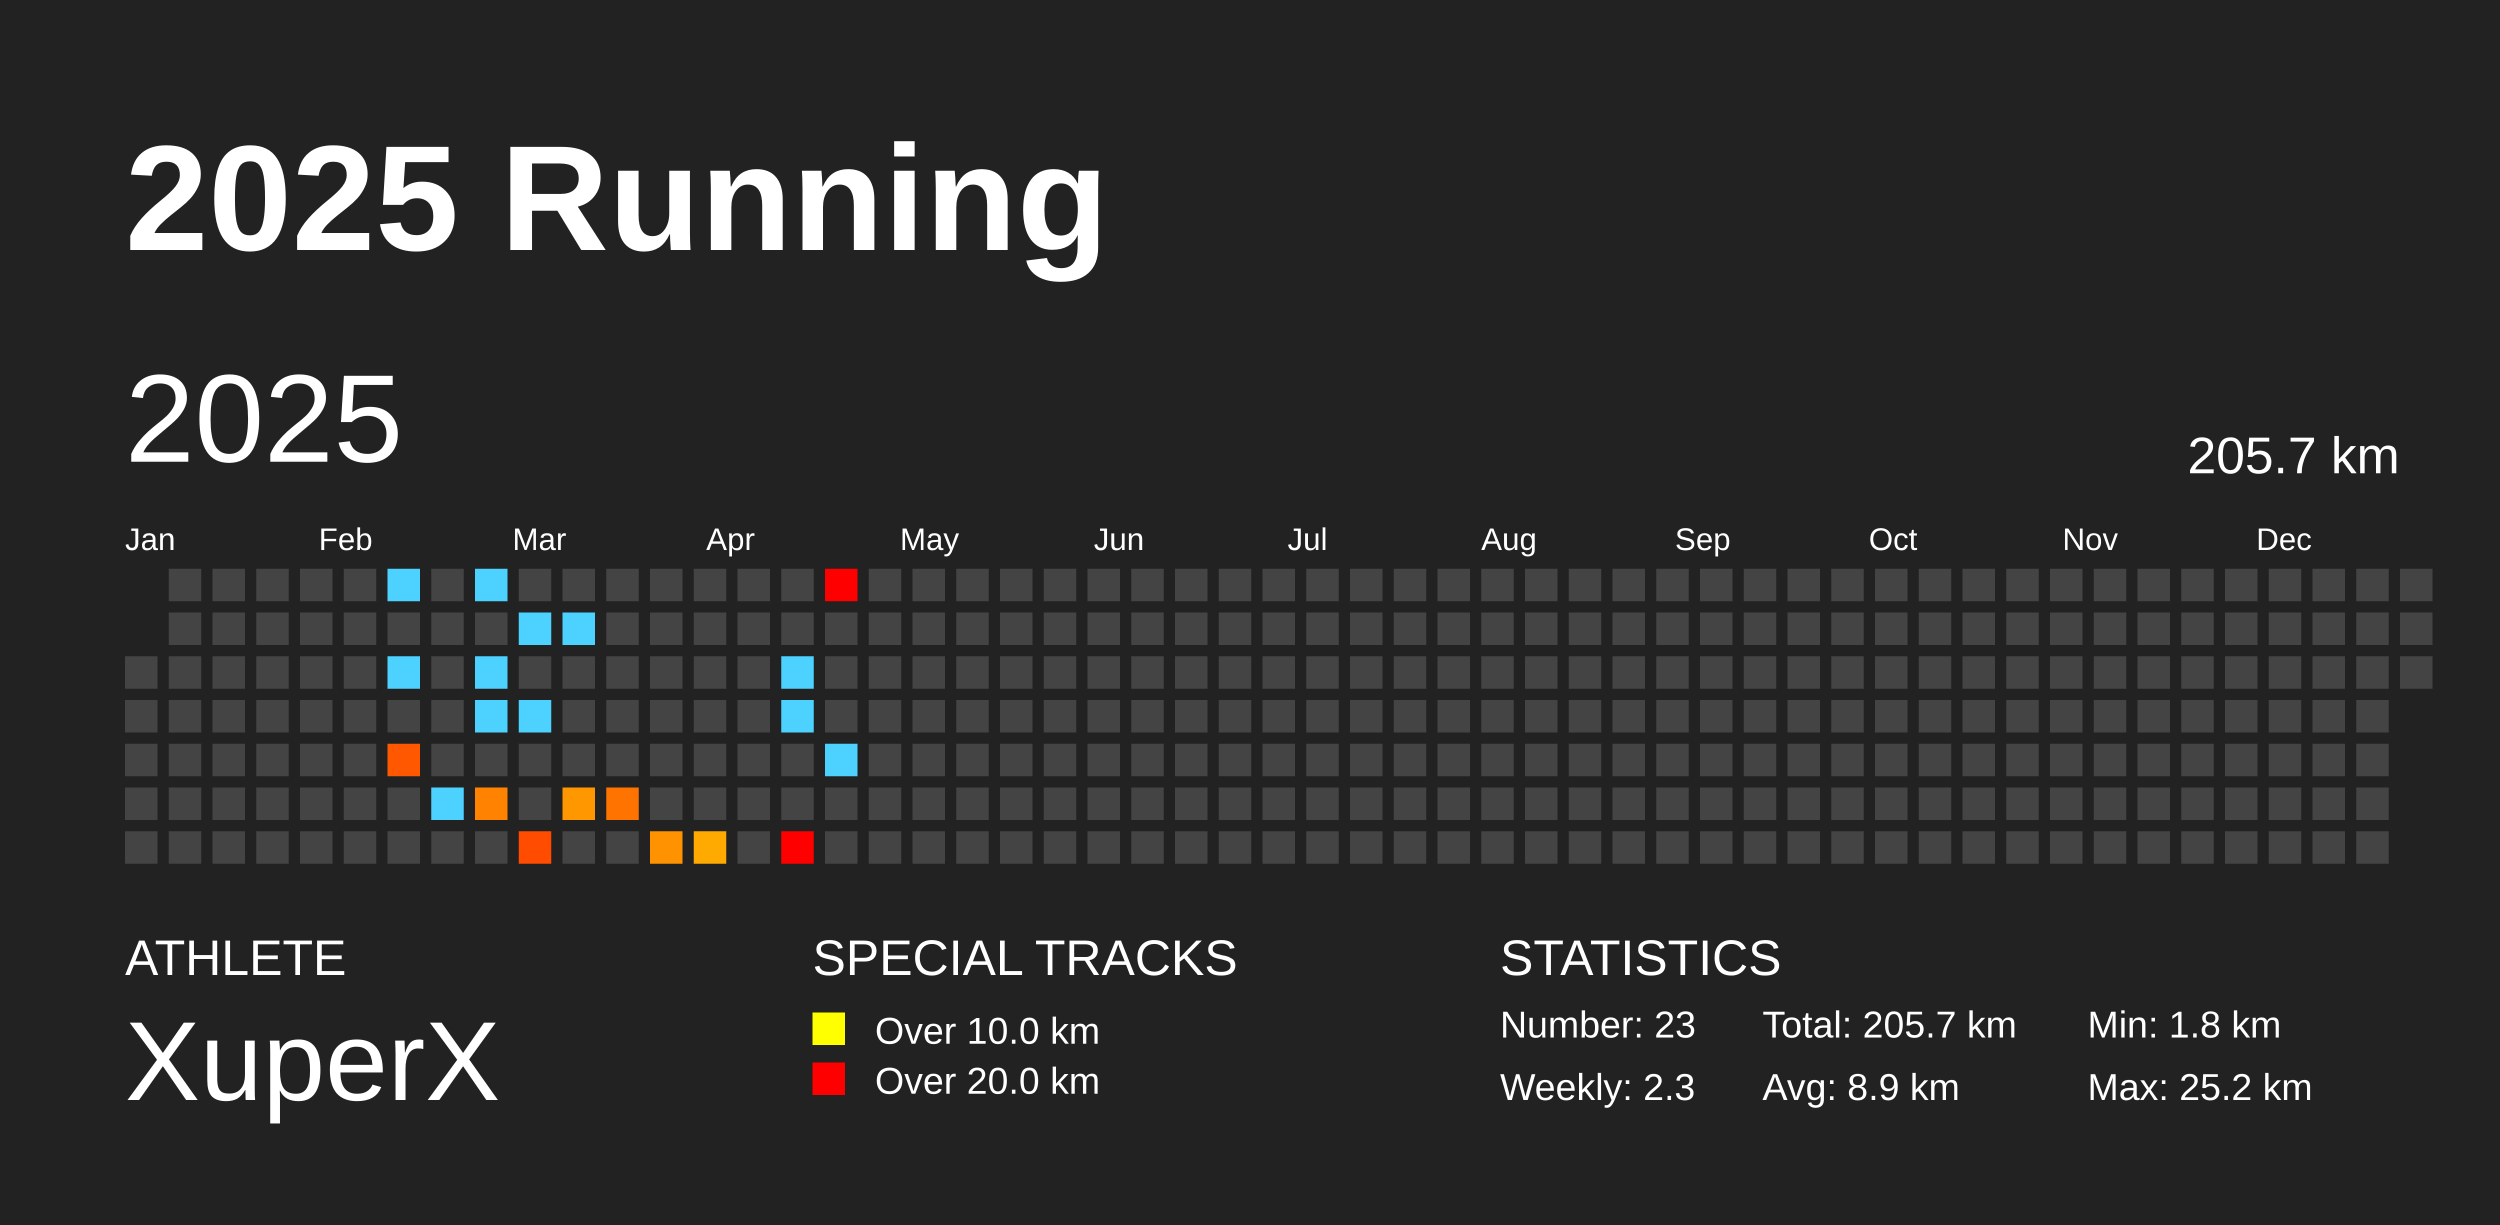
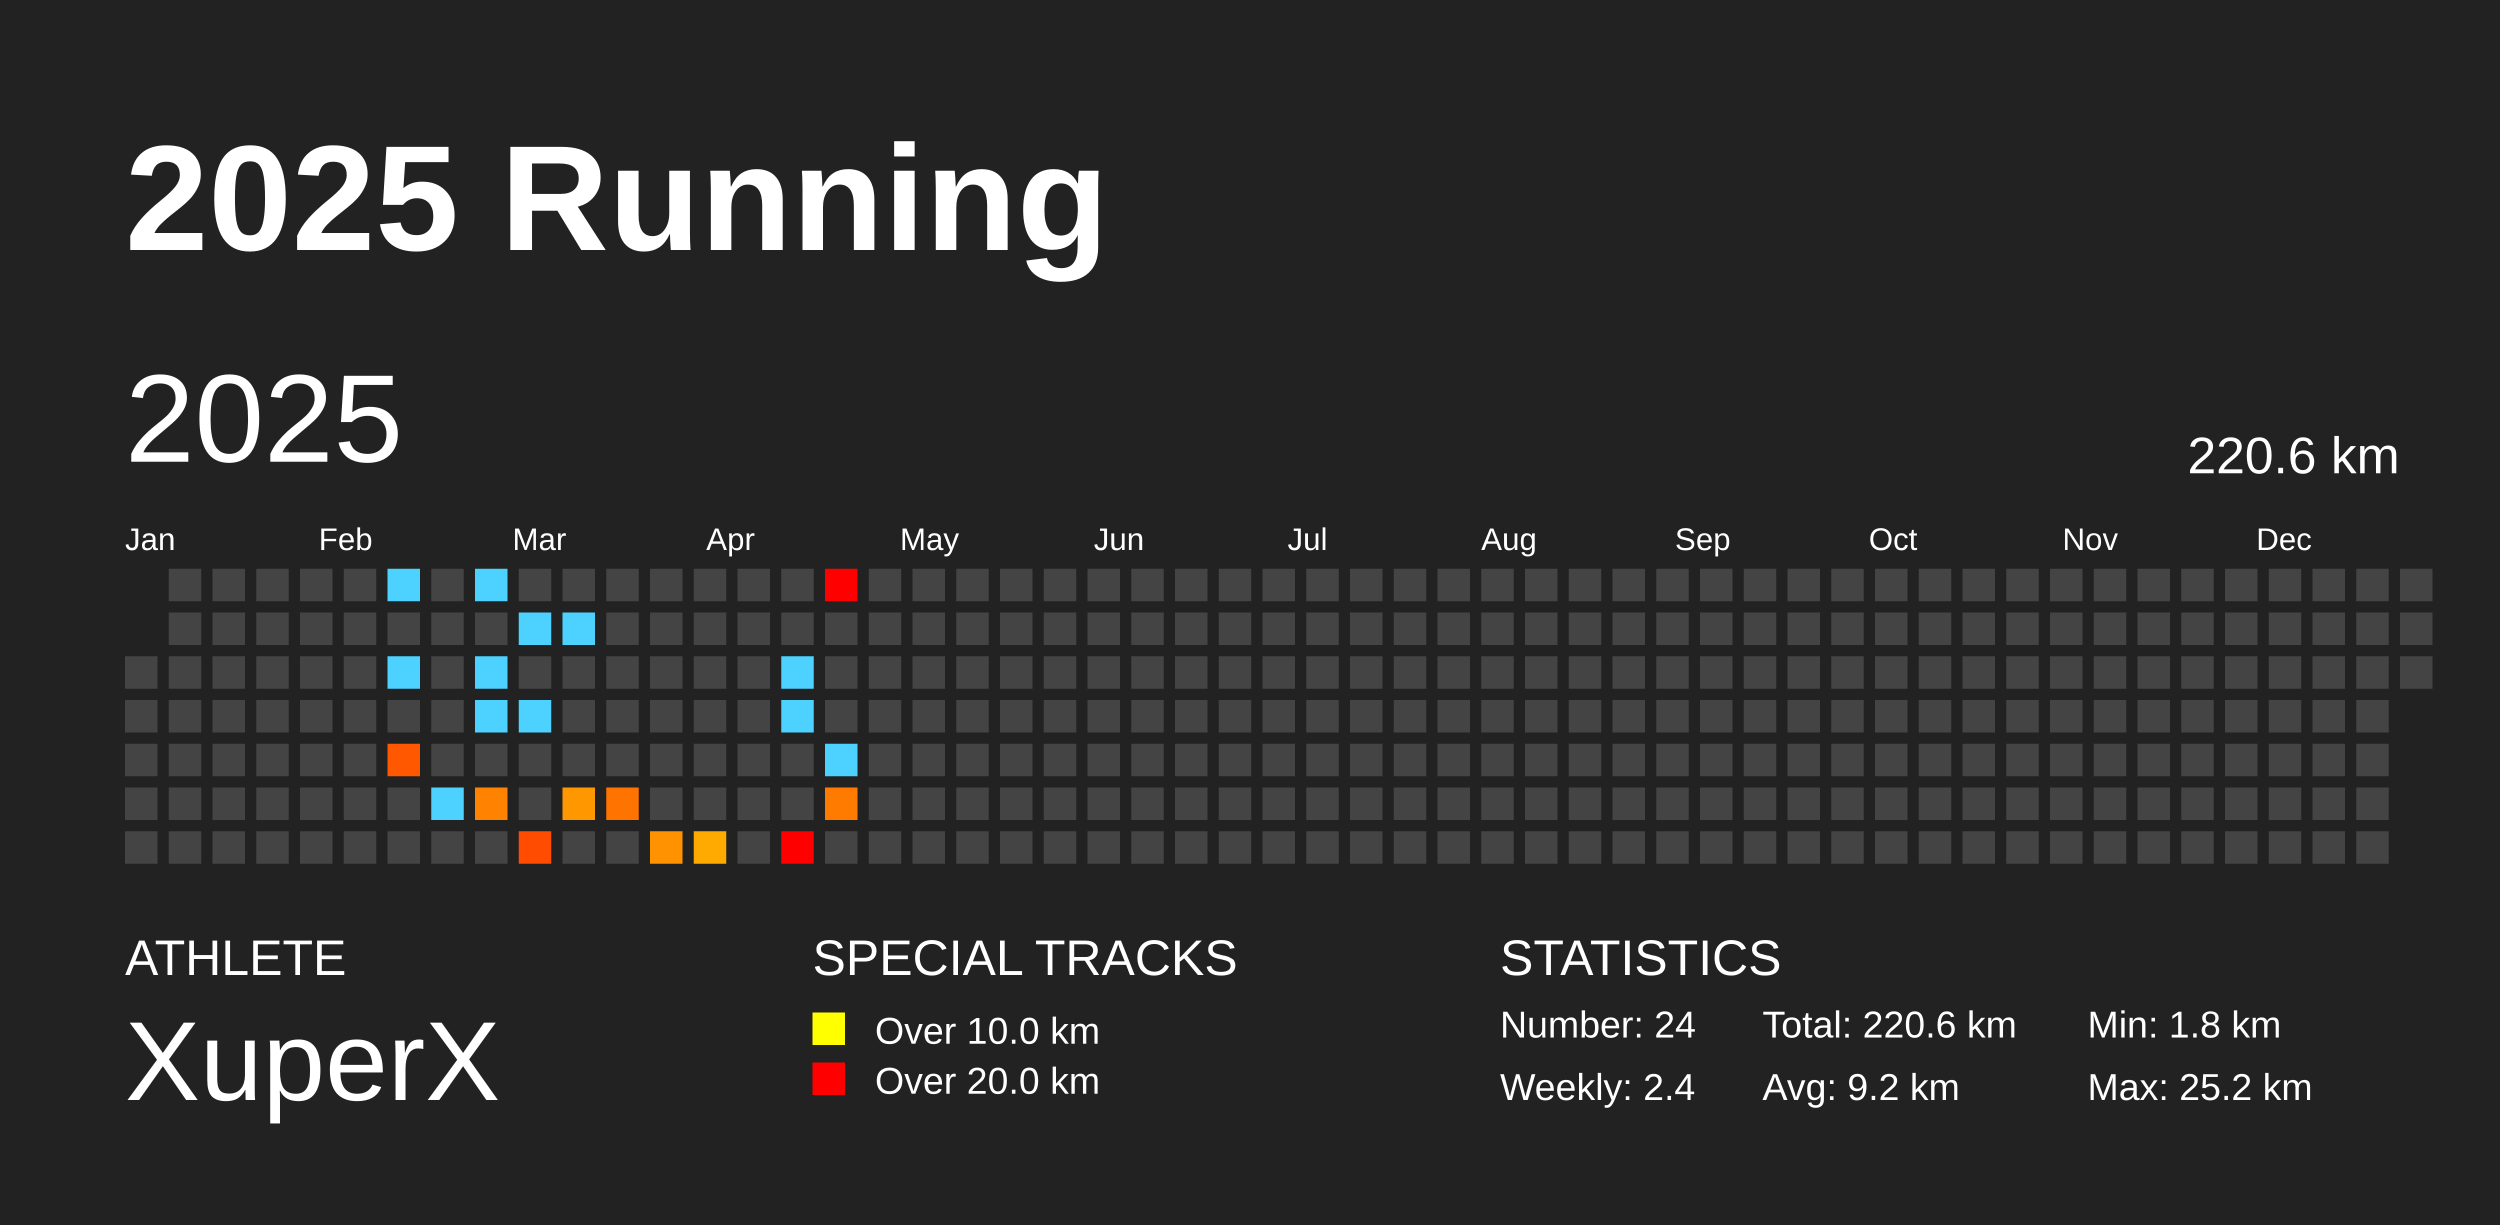
<svg xmlns="http://www.w3.org/2000/svg" baseProfile="full" height="98mm" version="1.1" viewBox="0,0,200,98" width="200mm">
  <defs />
  <rect fill="#222222" height="98" width="200" x="0" y="0" />
  <text fill="#FFFFFF" style="font-size:12px; font-family:Arial; font-weight:bold;" x="10" y="20">2025 Running</text>
  <text fill="#FFFFFF" style="font-size:4px; font-family:Arial" x="10" y="78">ATHLETE</text>
  <text fill="#FFFFFF" style="font-size:9px; font-family:Arial" x="10" y="88">XuperX</text>
  <text fill="#FFFFFF" style="font-size:4px; font-family:Arial" x="65" y="78">SPECIAL TRACKS</text>
  <rect fill="yellow" height="2.6" width="2.6" x="65" y="81" />
  <text fill="#FFFFFF" style="font-size:3px; font-family:Arial" x="70" y="83.5">Over 10.0 km</text>
  <rect fill="red" height="2.6" width="2.6" x="65" y="85" />
  <text fill="#FFFFFF" style="font-size:3px; font-family:Arial" x="70" y="87.5">Over 20.0 km</text>
  <text fill="#FFFFFF" style="font-size:4px; font-family:Arial" x="120" y="78">STATISTICS</text>
-   <text fill="#FFFFFF" style="font-size:3px; font-family:Arial" x="120" y="83">Number: 23</text>
-   <text fill="#FFFFFF" style="font-size:3px; font-family:Arial" x="120" y="88">Weekly: 2.3</text>
-   <text fill="#FFFFFF" style="font-size:3px; font-family:Arial" x="141" y="83">Total: 205.7 km</text>
-   <text fill="#FFFFFF" style="font-size:3px; font-family:Arial" x="141" y="88">Avg: 8.9 km</text>
+   <text fill="#FFFFFF" style="font-size:3px; font-family:Arial" x="120" y="83">Number: 24</text>
+   <text fill="#FFFFFF" style="font-size:3px; font-family:Arial" x="120" y="88">Weekly: 2.4</text>
+   <text fill="#FFFFFF" style="font-size:3px; font-family:Arial" x="141" y="83">Total: 220.6 km</text>
+   <text fill="#FFFFFF" style="font-size:3px; font-family:Arial" x="141" y="88">Avg: 9.2 km</text>
  <text fill="#FFFFFF" style="font-size:3px; font-family:Arial" x="167" y="83">Min: 1.8 km</text>
  <text fill="#FFFFFF" style="font-size:3px; font-family:Arial" x="167" y="88">Max: 25.2 km</text>
  <text dominant-baseline="hanging" fill="#FFFFFF" style="font-size:10.0px; font-family:Arial;" x="10" y="30">2025</text>
-   <text dominant-baseline="hanging" fill="#FFFFFF" style="font-size:4.125px; font-family:Arial;" x="175" y="35">205.7 km</text>
+   <text dominant-baseline="hanging" fill="#FFFFFF" style="font-size:4.125px; font-family:Arial;" x="175" y="35">220.6 km</text>
  <text fill="#FFFFFF" style="font-size:2.5px; font-family:Arial" x="10.0" y="44">Jan</text>
  <text fill="#FFFFFF" style="font-size:2.5px; font-family:Arial" x="25.5" y="44">Feb</text>
  <text fill="#FFFFFF" style="font-size:2.5px; font-family:Arial" x="41.0" y="44">Mar</text>
  <text fill="#FFFFFF" style="font-size:2.5px; font-family:Arial" x="56.5" y="44">Apr</text>
  <text fill="#FFFFFF" style="font-size:2.5px; font-family:Arial" x="72.0" y="44">May</text>
  <text fill="#FFFFFF" style="font-size:2.5px; font-family:Arial" x="87.5" y="44">Jun</text>
  <text fill="#FFFFFF" style="font-size:2.5px; font-family:Arial" x="103.0" y="44">Jul</text>
  <text fill="#FFFFFF" style="font-size:2.5px; font-family:Arial" x="118.5" y="44">Aug</text>
  <text fill="#FFFFFF" style="font-size:2.5px; font-family:Arial" x="134.0" y="44">Sep</text>
  <text fill="#FFFFFF" style="font-size:2.5px; font-family:Arial" x="149.5" y="44">Oct</text>
  <text fill="#FFFFFF" style="font-size:2.5px; font-family:Arial" x="165.0" y="44">Nov</text>
  <text fill="#FFFFFF" style="font-size:2.5px; font-family:Arial" x="180.5" y="44">Dec</text>
  <rect fill="#444444" height="2.6" width="2.6" x="10.0" y="52.5" />
  <rect fill="#444444" height="2.6" width="2.6" x="10.0" y="56.0" />
  <rect fill="#444444" height="2.6" width="2.6" x="10.0" y="59.5" />
  <rect fill="#444444" height="2.6" width="2.6" x="10.0" y="63.0" />
  <rect fill="#444444" height="2.6" width="2.6" x="10.0" y="66.5" />
  <rect fill="#444444" height="2.6" width="2.6" x="13.5" y="45.5" />
  <rect fill="#444444" height="2.6" width="2.6" x="13.5" y="49.0" />
  <rect fill="#444444" height="2.6" width="2.6" x="13.5" y="52.5" />
  <rect fill="#444444" height="2.6" width="2.6" x="13.5" y="56.0" />
  <rect fill="#444444" height="2.6" width="2.6" x="13.5" y="59.5" />
  <rect fill="#444444" height="2.6" width="2.6" x="13.5" y="63.0" />
  <rect fill="#444444" height="2.6" width="2.6" x="13.5" y="66.5" />
  <rect fill="#444444" height="2.6" width="2.6" x="17.0" y="45.5" />
  <rect fill="#444444" height="2.6" width="2.6" x="17.0" y="49.0" />
  <rect fill="#444444" height="2.6" width="2.6" x="17.0" y="52.5" />
  <rect fill="#444444" height="2.6" width="2.6" x="17.0" y="56.0" />
  <rect fill="#444444" height="2.6" width="2.6" x="17.0" y="59.5" />
  <rect fill="#444444" height="2.6" width="2.6" x="17.0" y="63.0" />
  <rect fill="#444444" height="2.6" width="2.6" x="17.0" y="66.5" />
  <rect fill="#444444" height="2.6" width="2.6" x="20.5" y="45.5" />
  <rect fill="#444444" height="2.6" width="2.6" x="20.5" y="49.0" />
  <rect fill="#444444" height="2.6" width="2.6" x="20.5" y="52.5" />
  <rect fill="#444444" height="2.6" width="2.6" x="20.5" y="56.0" />
  <rect fill="#444444" height="2.6" width="2.6" x="20.5" y="59.5" />
  <rect fill="#444444" height="2.6" width="2.6" x="20.5" y="63.0" />
  <rect fill="#444444" height="2.6" width="2.6" x="20.5" y="66.5" />
  <rect fill="#444444" height="2.6" width="2.6" x="24.0" y="45.5" />
  <rect fill="#444444" height="2.6" width="2.6" x="24.0" y="49.0" />
  <rect fill="#444444" height="2.6" width="2.6" x="24.0" y="52.5" />
  <rect fill="#444444" height="2.6" width="2.6" x="24.0" y="56.0" />
  <rect fill="#444444" height="2.6" width="2.6" x="24.0" y="59.5" />
  <rect fill="#444444" height="2.6" width="2.6" x="24.0" y="63.0" />
  <rect fill="#444444" height="2.6" width="2.6" x="24.0" y="66.5" />
  <rect fill="#444444" height="2.6" width="2.6" x="27.5" y="45.5" />
  <rect fill="#444444" height="2.6" width="2.6" x="27.5" y="49.0" />
  <rect fill="#444444" height="2.6" width="2.6" x="27.5" y="52.5" />
  <rect fill="#444444" height="2.6" width="2.6" x="27.5" y="56.0" />
  <rect fill="#444444" height="2.6" width="2.6" x="27.5" y="59.5" />
  <rect fill="#444444" height="2.6" width="2.6" x="27.5" y="63.0" />
  <rect fill="#444444" height="2.6" width="2.6" x="27.5" y="66.5" />
  <rect fill="#4dd2ff" height="2.6" width="2.6" x="31.0" y="45.5" />
  <rect fill="#444444" height="2.6" width="2.6" x="31.0" y="49.0" />
  <rect fill="#4dd2ff" height="2.6" width="2.6" x="31.0" y="52.5" />
  <rect fill="#444444" height="2.6" width="2.6" x="31.0" y="56.0" />
  <rect fill="#ff5800" height="2.6" width="2.6" x="31.0" y="59.5" />
  <rect fill="#444444" height="2.6" width="2.6" x="31.0" y="63.0" />
  <rect fill="#444444" height="2.6" width="2.6" x="31.0" y="66.5" />
  <rect fill="#444444" height="2.6" width="2.6" x="34.5" y="45.5" />
  <rect fill="#444444" height="2.6" width="2.6" x="34.5" y="49.0" />
  <rect fill="#444444" height="2.6" width="2.6" x="34.5" y="52.5" />
  <rect fill="#444444" height="2.6" width="2.6" x="34.5" y="56.0" />
  <rect fill="#444444" height="2.6" width="2.6" x="34.5" y="59.5" />
  <rect fill="#4dd2ff" height="2.6" width="2.6" x="34.5" y="63.0" />
  <rect fill="#444444" height="2.6" width="2.6" x="34.5" y="66.5" />
  <rect fill="#4dd2ff" height="2.6" width="2.6" x="38.0" y="45.5" />
  <rect fill="#444444" height="2.6" width="2.6" x="38.0" y="49.0" />
  <rect fill="#4dd2ff" height="2.6" width="2.6" x="38.0" y="52.5" />
  <rect fill="#4dd2ff" height="2.6" width="2.6" x="38.0" y="56.0" />
  <rect fill="#444444" height="2.6" width="2.6" x="38.0" y="59.5" />
  <rect fill="#ff8300" height="2.6" width="2.6" x="38.0" y="63.0" />
  <rect fill="#444444" height="2.6" width="2.6" x="38.0" y="66.5" />
  <rect fill="#444444" height="2.6" width="2.6" x="41.5" y="45.5" />
  <rect fill="#4dd2ff" height="2.6" width="2.6" x="41.5" y="49.0" />
  <rect fill="#444444" height="2.6" width="2.6" x="41.5" y="52.5" />
  <rect fill="#4dd2ff" height="2.6" width="2.6" x="41.5" y="56.0" />
  <rect fill="#444444" height="2.6" width="2.6" x="41.5" y="59.5" />
  <rect fill="#444444" height="2.6" width="2.6" x="41.5" y="63.0" />
  <rect fill="#ff4c00" height="2.6" width="2.6" x="41.5" y="66.5" />
  <rect fill="#444444" height="2.6" width="2.6" x="45.0" y="45.5" />
  <rect fill="#4dd2ff" height="2.6" width="2.6" x="45.0" y="49.0" />
  <rect fill="#444444" height="2.6" width="2.6" x="45.0" y="52.5" />
  <rect fill="#444444" height="2.6" width="2.6" x="45.0" y="56.0" />
  <rect fill="#444444" height="2.6" width="2.6" x="45.0" y="59.5" />
  <rect fill="#ff9700" height="2.6" width="2.6" x="45.0" y="63.0" />
  <rect fill="#444444" height="2.6" width="2.6" x="45.0" y="66.5" />
  <rect fill="#444444" height="2.6" width="2.6" x="48.5" y="45.5" />
  <rect fill="#444444" height="2.6" width="2.6" x="48.5" y="49.0" />
  <rect fill="#444444" height="2.6" width="2.6" x="48.5" y="52.5" />
  <rect fill="#444444" height="2.6" width="2.6" x="48.5" y="56.0" />
  <rect fill="#444444" height="2.6" width="2.6" x="48.5" y="59.5" />
  <rect fill="#ff7400" height="2.6" width="2.6" x="48.5" y="63.0" />
  <rect fill="#444444" height="2.6" width="2.6" x="48.5" y="66.5" />
  <rect fill="#444444" height="2.6" width="2.6" x="52.0" y="45.5" />
  <rect fill="#444444" height="2.6" width="2.6" x="52.0" y="49.0" />
  <rect fill="#444444" height="2.6" width="2.6" x="52.0" y="52.5" />
  <rect fill="#444444" height="2.6" width="2.6" x="52.0" y="56.0" />
  <rect fill="#444444" height="2.6" width="2.6" x="52.0" y="59.5" />
  <rect fill="#444444" height="2.6" width="2.6" x="52.0" y="63.0" />
  <rect fill="#ff9200" height="2.6" width="2.6" x="52.0" y="66.5" />
  <rect fill="#444444" height="2.6" width="2.6" x="55.5" y="45.5" />
  <rect fill="#444444" height="2.6" width="2.6" x="55.5" y="49.0" />
  <rect fill="#444444" height="2.6" width="2.6" x="55.5" y="52.5" />
  <rect fill="#444444" height="2.6" width="2.6" x="55.5" y="56.0" />
  <rect fill="#444444" height="2.6" width="2.6" x="55.5" y="59.5" />
  <rect fill="#444444" height="2.6" width="2.6" x="55.5" y="63.0" />
  <rect fill="#ffaa00" height="2.6" width="2.6" x="55.5" y="66.5" />
  <rect fill="#444444" height="2.6" width="2.6" x="59.0" y="45.5" />
  <rect fill="#444444" height="2.6" width="2.6" x="59.0" y="49.0" />
  <rect fill="#444444" height="2.6" width="2.6" x="59.0" y="52.5" />
  <rect fill="#444444" height="2.6" width="2.6" x="59.0" y="56.0" />
  <rect fill="#444444" height="2.6" width="2.6" x="59.0" y="59.5" />
  <rect fill="#444444" height="2.6" width="2.6" x="59.0" y="63.0" />
  <rect fill="#444444" height="2.6" width="2.6" x="59.0" y="66.5" />
  <rect fill="#444444" height="2.6" width="2.6" x="62.5" y="45.5" />
  <rect fill="#444444" height="2.6" width="2.6" x="62.5" y="49.0" />
  <rect fill="#4dd2ff" height="2.6" width="2.6" x="62.5" y="52.5" />
  <rect fill="#4dd2ff" height="2.6" width="2.6" x="62.5" y="56.0" />
  <rect fill="#444444" height="2.6" width="2.6" x="62.5" y="59.5" />
  <rect fill="#444444" height="2.6" width="2.6" x="62.5" y="63.0" />
  <rect fill="red" height="2.6" width="2.6" x="62.5" y="66.5" />
  <rect fill="red" height="2.6" width="2.6" x="66.0" y="45.5" />
  <rect fill="#444444" height="2.6" width="2.6" x="66.0" y="49.0" />
  <rect fill="#444444" height="2.6" width="2.6" x="66.0" y="52.5" />
  <rect fill="#444444" height="2.6" width="2.6" x="66.0" y="56.0" />
  <rect fill="#4dd2ff" height="2.6" width="2.6" x="66.0" y="59.5" />
-   <rect fill="#444444" height="2.6" width="2.6" x="66.0" y="63.0" />
+   <rect fill="#ff7b00" height="2.6" width="2.6" x="66.0" y="63.0" />
  <rect fill="#444444" height="2.6" width="2.6" x="66.0" y="66.5" />
  <rect fill="#444444" height="2.6" width="2.6" x="69.5" y="45.5" />
  <rect fill="#444444" height="2.6" width="2.6" x="69.5" y="49.0" />
  <rect fill="#444444" height="2.6" width="2.6" x="69.5" y="52.5" />
  <rect fill="#444444" height="2.6" width="2.6" x="69.5" y="56.0" />
  <rect fill="#444444" height="2.6" width="2.6" x="69.5" y="59.5" />
  <rect fill="#444444" height="2.6" width="2.6" x="69.5" y="63.0" />
  <rect fill="#444444" height="2.6" width="2.6" x="69.5" y="66.5" />
  <rect fill="#444444" height="2.6" width="2.6" x="73.0" y="45.5" />
  <rect fill="#444444" height="2.6" width="2.6" x="73.0" y="49.0" />
  <rect fill="#444444" height="2.6" width="2.6" x="73.0" y="52.5" />
  <rect fill="#444444" height="2.6" width="2.6" x="73.0" y="56.0" />
  <rect fill="#444444" height="2.6" width="2.6" x="73.0" y="59.5" />
  <rect fill="#444444" height="2.6" width="2.6" x="73.0" y="63.0" />
  <rect fill="#444444" height="2.6" width="2.6" x="73.0" y="66.5" />
  <rect fill="#444444" height="2.6" width="2.6" x="76.5" y="45.5" />
  <rect fill="#444444" height="2.6" width="2.6" x="76.5" y="49.0" />
  <rect fill="#444444" height="2.6" width="2.6" x="76.5" y="52.5" />
  <rect fill="#444444" height="2.6" width="2.6" x="76.5" y="56.0" />
  <rect fill="#444444" height="2.6" width="2.6" x="76.5" y="59.5" />
  <rect fill="#444444" height="2.6" width="2.6" x="76.5" y="63.0" />
  <rect fill="#444444" height="2.6" width="2.6" x="76.5" y="66.5" />
  <rect fill="#444444" height="2.6" width="2.6" x="80.0" y="45.5" />
  <rect fill="#444444" height="2.6" width="2.6" x="80.0" y="49.0" />
  <rect fill="#444444" height="2.6" width="2.6" x="80.0" y="52.5" />
  <rect fill="#444444" height="2.6" width="2.6" x="80.0" y="56.0" />
  <rect fill="#444444" height="2.6" width="2.6" x="80.0" y="59.5" />
  <rect fill="#444444" height="2.6" width="2.6" x="80.0" y="63.0" />
  <rect fill="#444444" height="2.6" width="2.6" x="80.0" y="66.5" />
  <rect fill="#444444" height="2.6" width="2.6" x="83.5" y="45.5" />
  <rect fill="#444444" height="2.6" width="2.6" x="83.5" y="49.0" />
  <rect fill="#444444" height="2.6" width="2.6" x="83.5" y="52.5" />
  <rect fill="#444444" height="2.6" width="2.6" x="83.5" y="56.0" />
  <rect fill="#444444" height="2.6" width="2.6" x="83.5" y="59.5" />
  <rect fill="#444444" height="2.6" width="2.6" x="83.5" y="63.0" />
  <rect fill="#444444" height="2.6" width="2.6" x="83.5" y="66.5" />
  <rect fill="#444444" height="2.6" width="2.6" x="87.0" y="45.5" />
  <rect fill="#444444" height="2.6" width="2.6" x="87.0" y="49.0" />
  <rect fill="#444444" height="2.6" width="2.6" x="87.0" y="52.5" />
  <rect fill="#444444" height="2.6" width="2.6" x="87.0" y="56.0" />
  <rect fill="#444444" height="2.6" width="2.6" x="87.0" y="59.5" />
  <rect fill="#444444" height="2.6" width="2.6" x="87.0" y="63.0" />
  <rect fill="#444444" height="2.6" width="2.6" x="87.0" y="66.5" />
  <rect fill="#444444" height="2.6" width="2.6" x="90.5" y="45.5" />
  <rect fill="#444444" height="2.6" width="2.6" x="90.5" y="49.0" />
  <rect fill="#444444" height="2.6" width="2.6" x="90.5" y="52.5" />
  <rect fill="#444444" height="2.6" width="2.6" x="90.5" y="56.0" />
  <rect fill="#444444" height="2.6" width="2.6" x="90.5" y="59.5" />
  <rect fill="#444444" height="2.6" width="2.6" x="90.5" y="63.0" />
  <rect fill="#444444" height="2.6" width="2.6" x="90.5" y="66.5" />
  <rect fill="#444444" height="2.6" width="2.6" x="94.0" y="45.5" />
  <rect fill="#444444" height="2.6" width="2.6" x="94.0" y="49.0" />
  <rect fill="#444444" height="2.6" width="2.6" x="94.0" y="52.5" />
  <rect fill="#444444" height="2.6" width="2.6" x="94.0" y="56.0" />
  <rect fill="#444444" height="2.6" width="2.6" x="94.0" y="59.5" />
  <rect fill="#444444" height="2.6" width="2.6" x="94.0" y="63.0" />
  <rect fill="#444444" height="2.6" width="2.6" x="94.0" y="66.5" />
  <rect fill="#444444" height="2.6" width="2.6" x="97.5" y="45.5" />
  <rect fill="#444444" height="2.6" width="2.6" x="97.5" y="49.0" />
  <rect fill="#444444" height="2.6" width="2.6" x="97.5" y="52.5" />
  <rect fill="#444444" height="2.6" width="2.6" x="97.5" y="56.0" />
  <rect fill="#444444" height="2.6" width="2.6" x="97.5" y="59.5" />
  <rect fill="#444444" height="2.6" width="2.6" x="97.5" y="63.0" />
  <rect fill="#444444" height="2.6" width="2.6" x="97.5" y="66.5" />
  <rect fill="#444444" height="2.6" width="2.6" x="101.0" y="45.5" />
  <rect fill="#444444" height="2.6" width="2.6" x="101.0" y="49.0" />
  <rect fill="#444444" height="2.6" width="2.6" x="101.0" y="52.5" />
  <rect fill="#444444" height="2.6" width="2.6" x="101.0" y="56.0" />
  <rect fill="#444444" height="2.6" width="2.6" x="101.0" y="59.5" />
  <rect fill="#444444" height="2.6" width="2.6" x="101.0" y="63.0" />
  <rect fill="#444444" height="2.6" width="2.6" x="101.0" y="66.5" />
  <rect fill="#444444" height="2.6" width="2.6" x="104.5" y="45.5" />
  <rect fill="#444444" height="2.6" width="2.6" x="104.5" y="49.0" />
  <rect fill="#444444" height="2.6" width="2.6" x="104.5" y="52.5" />
  <rect fill="#444444" height="2.6" width="2.6" x="104.5" y="56.0" />
  <rect fill="#444444" height="2.6" width="2.6" x="104.5" y="59.5" />
  <rect fill="#444444" height="2.6" width="2.6" x="104.5" y="63.0" />
  <rect fill="#444444" height="2.6" width="2.6" x="104.5" y="66.5" />
  <rect fill="#444444" height="2.6" width="2.6" x="108.0" y="45.5" />
  <rect fill="#444444" height="2.6" width="2.6" x="108.0" y="49.0" />
  <rect fill="#444444" height="2.6" width="2.6" x="108.0" y="52.5" />
  <rect fill="#444444" height="2.6" width="2.6" x="108.0" y="56.0" />
  <rect fill="#444444" height="2.6" width="2.6" x="108.0" y="59.5" />
  <rect fill="#444444" height="2.6" width="2.6" x="108.0" y="63.0" />
  <rect fill="#444444" height="2.6" width="2.6" x="108.0" y="66.5" />
  <rect fill="#444444" height="2.6" width="2.6" x="111.5" y="45.5" />
  <rect fill="#444444" height="2.6" width="2.6" x="111.5" y="49.0" />
  <rect fill="#444444" height="2.6" width="2.6" x="111.5" y="52.5" />
  <rect fill="#444444" height="2.6" width="2.6" x="111.5" y="56.0" />
  <rect fill="#444444" height="2.6" width="2.6" x="111.5" y="59.5" />
  <rect fill="#444444" height="2.6" width="2.6" x="111.5" y="63.0" />
  <rect fill="#444444" height="2.6" width="2.6" x="111.5" y="66.5" />
  <rect fill="#444444" height="2.6" width="2.6" x="115.0" y="45.5" />
  <rect fill="#444444" height="2.6" width="2.6" x="115.0" y="49.0" />
  <rect fill="#444444" height="2.6" width="2.6" x="115.0" y="52.5" />
  <rect fill="#444444" height="2.6" width="2.6" x="115.0" y="56.0" />
  <rect fill="#444444" height="2.6" width="2.6" x="115.0" y="59.5" />
  <rect fill="#444444" height="2.6" width="2.6" x="115.0" y="63.0" />
  <rect fill="#444444" height="2.6" width="2.6" x="115.0" y="66.5" />
  <rect fill="#444444" height="2.6" width="2.6" x="118.5" y="45.5" />
  <rect fill="#444444" height="2.6" width="2.6" x="118.5" y="49.0" />
  <rect fill="#444444" height="2.6" width="2.6" x="118.5" y="52.5" />
  <rect fill="#444444" height="2.6" width="2.6" x="118.5" y="56.0" />
  <rect fill="#444444" height="2.6" width="2.6" x="118.5" y="59.5" />
  <rect fill="#444444" height="2.6" width="2.6" x="118.5" y="63.0" />
  <rect fill="#444444" height="2.6" width="2.6" x="118.5" y="66.5" />
  <rect fill="#444444" height="2.6" width="2.6" x="122.0" y="45.5" />
  <rect fill="#444444" height="2.6" width="2.6" x="122.0" y="49.0" />
  <rect fill="#444444" height="2.6" width="2.6" x="122.0" y="52.5" />
  <rect fill="#444444" height="2.6" width="2.6" x="122.0" y="56.0" />
  <rect fill="#444444" height="2.6" width="2.6" x="122.0" y="59.5" />
  <rect fill="#444444" height="2.6" width="2.6" x="122.0" y="63.0" />
  <rect fill="#444444" height="2.6" width="2.6" x="122.0" y="66.5" />
  <rect fill="#444444" height="2.6" width="2.6" x="125.5" y="45.5" />
  <rect fill="#444444" height="2.6" width="2.6" x="125.5" y="49.0" />
  <rect fill="#444444" height="2.6" width="2.6" x="125.5" y="52.5" />
  <rect fill="#444444" height="2.6" width="2.6" x="125.5" y="56.0" />
  <rect fill="#444444" height="2.6" width="2.6" x="125.5" y="59.5" />
  <rect fill="#444444" height="2.6" width="2.6" x="125.5" y="63.0" />
  <rect fill="#444444" height="2.6" width="2.6" x="125.5" y="66.5" />
  <rect fill="#444444" height="2.6" width="2.6" x="129.0" y="45.5" />
  <rect fill="#444444" height="2.6" width="2.6" x="129.0" y="49.0" />
  <rect fill="#444444" height="2.6" width="2.6" x="129.0" y="52.5" />
  <rect fill="#444444" height="2.6" width="2.6" x="129.0" y="56.0" />
  <rect fill="#444444" height="2.6" width="2.6" x="129.0" y="59.5" />
  <rect fill="#444444" height="2.6" width="2.6" x="129.0" y="63.0" />
  <rect fill="#444444" height="2.6" width="2.6" x="129.0" y="66.5" />
  <rect fill="#444444" height="2.6" width="2.6" x="132.5" y="45.5" />
  <rect fill="#444444" height="2.6" width="2.6" x="132.5" y="49.0" />
  <rect fill="#444444" height="2.6" width="2.6" x="132.5" y="52.5" />
  <rect fill="#444444" height="2.6" width="2.6" x="132.5" y="56.0" />
  <rect fill="#444444" height="2.6" width="2.6" x="132.5" y="59.5" />
  <rect fill="#444444" height="2.6" width="2.6" x="132.5" y="63.0" />
  <rect fill="#444444" height="2.6" width="2.6" x="132.5" y="66.5" />
  <rect fill="#444444" height="2.6" width="2.6" x="136.0" y="45.5" />
  <rect fill="#444444" height="2.6" width="2.6" x="136.0" y="49.0" />
  <rect fill="#444444" height="2.6" width="2.6" x="136.0" y="52.5" />
  <rect fill="#444444" height="2.6" width="2.6" x="136.0" y="56.0" />
  <rect fill="#444444" height="2.6" width="2.6" x="136.0" y="59.5" />
  <rect fill="#444444" height="2.6" width="2.6" x="136.0" y="63.0" />
  <rect fill="#444444" height="2.6" width="2.6" x="136.0" y="66.5" />
  <rect fill="#444444" height="2.6" width="2.6" x="139.5" y="45.5" />
  <rect fill="#444444" height="2.6" width="2.6" x="139.5" y="49.0" />
  <rect fill="#444444" height="2.6" width="2.6" x="139.5" y="52.5" />
  <rect fill="#444444" height="2.6" width="2.6" x="139.5" y="56.0" />
  <rect fill="#444444" height="2.6" width="2.6" x="139.5" y="59.5" />
  <rect fill="#444444" height="2.6" width="2.6" x="139.5" y="63.0" />
  <rect fill="#444444" height="2.6" width="2.6" x="139.5" y="66.5" />
  <rect fill="#444444" height="2.6" width="2.6" x="143.0" y="45.5" />
  <rect fill="#444444" height="2.6" width="2.6" x="143.0" y="49.0" />
  <rect fill="#444444" height="2.6" width="2.6" x="143.0" y="52.5" />
  <rect fill="#444444" height="2.6" width="2.6" x="143.0" y="56.0" />
  <rect fill="#444444" height="2.6" width="2.6" x="143.0" y="59.5" />
  <rect fill="#444444" height="2.6" width="2.6" x="143.0" y="63.0" />
  <rect fill="#444444" height="2.6" width="2.6" x="143.0" y="66.5" />
  <rect fill="#444444" height="2.6" width="2.6" x="146.5" y="45.5" />
  <rect fill="#444444" height="2.6" width="2.6" x="146.5" y="49.0" />
  <rect fill="#444444" height="2.6" width="2.6" x="146.5" y="52.5" />
  <rect fill="#444444" height="2.6" width="2.6" x="146.5" y="56.0" />
  <rect fill="#444444" height="2.6" width="2.6" x="146.5" y="59.5" />
  <rect fill="#444444" height="2.6" width="2.6" x="146.5" y="63.0" />
  <rect fill="#444444" height="2.6" width="2.6" x="146.5" y="66.5" />
  <rect fill="#444444" height="2.6" width="2.6" x="150.0" y="45.5" />
  <rect fill="#444444" height="2.6" width="2.6" x="150.0" y="49.0" />
  <rect fill="#444444" height="2.6" width="2.6" x="150.0" y="52.5" />
  <rect fill="#444444" height="2.6" width="2.6" x="150.0" y="56.0" />
  <rect fill="#444444" height="2.6" width="2.6" x="150.0" y="59.5" />
  <rect fill="#444444" height="2.6" width="2.6" x="150.0" y="63.0" />
  <rect fill="#444444" height="2.6" width="2.6" x="150.0" y="66.5" />
  <rect fill="#444444" height="2.6" width="2.6" x="153.5" y="45.5" />
  <rect fill="#444444" height="2.6" width="2.6" x="153.5" y="49.0" />
  <rect fill="#444444" height="2.6" width="2.6" x="153.5" y="52.5" />
  <rect fill="#444444" height="2.6" width="2.6" x="153.5" y="56.0" />
  <rect fill="#444444" height="2.6" width="2.6" x="153.5" y="59.5" />
  <rect fill="#444444" height="2.6" width="2.6" x="153.5" y="63.0" />
  <rect fill="#444444" height="2.6" width="2.6" x="153.5" y="66.5" />
  <rect fill="#444444" height="2.6" width="2.6" x="157.0" y="45.5" />
  <rect fill="#444444" height="2.6" width="2.6" x="157.0" y="49.0" />
  <rect fill="#444444" height="2.6" width="2.6" x="157.0" y="52.5" />
  <rect fill="#444444" height="2.6" width="2.6" x="157.0" y="56.0" />
  <rect fill="#444444" height="2.6" width="2.6" x="157.0" y="59.5" />
  <rect fill="#444444" height="2.6" width="2.6" x="157.0" y="63.0" />
  <rect fill="#444444" height="2.6" width="2.6" x="157.0" y="66.5" />
  <rect fill="#444444" height="2.6" width="2.6" x="160.5" y="45.5" />
  <rect fill="#444444" height="2.6" width="2.6" x="160.5" y="49.0" />
  <rect fill="#444444" height="2.6" width="2.6" x="160.5" y="52.5" />
  <rect fill="#444444" height="2.6" width="2.6" x="160.5" y="56.0" />
  <rect fill="#444444" height="2.6" width="2.6" x="160.5" y="59.5" />
  <rect fill="#444444" height="2.6" width="2.6" x="160.5" y="63.0" />
  <rect fill="#444444" height="2.6" width="2.6" x="160.5" y="66.5" />
  <rect fill="#444444" height="2.6" width="2.6" x="164.0" y="45.5" />
  <rect fill="#444444" height="2.6" width="2.6" x="164.0" y="49.0" />
  <rect fill="#444444" height="2.6" width="2.6" x="164.0" y="52.5" />
  <rect fill="#444444" height="2.6" width="2.6" x="164.0" y="56.0" />
  <rect fill="#444444" height="2.6" width="2.6" x="164.0" y="59.5" />
  <rect fill="#444444" height="2.6" width="2.6" x="164.0" y="63.0" />
  <rect fill="#444444" height="2.6" width="2.6" x="164.0" y="66.5" />
  <rect fill="#444444" height="2.6" width="2.6" x="167.5" y="45.5" />
  <rect fill="#444444" height="2.6" width="2.6" x="167.5" y="49.0" />
  <rect fill="#444444" height="2.6" width="2.6" x="167.5" y="52.5" />
  <rect fill="#444444" height="2.6" width="2.6" x="167.5" y="56.0" />
  <rect fill="#444444" height="2.6" width="2.6" x="167.5" y="59.5" />
  <rect fill="#444444" height="2.6" width="2.6" x="167.5" y="63.0" />
  <rect fill="#444444" height="2.6" width="2.6" x="167.5" y="66.5" />
  <rect fill="#444444" height="2.6" width="2.6" x="171.0" y="45.5" />
  <rect fill="#444444" height="2.6" width="2.6" x="171.0" y="49.0" />
  <rect fill="#444444" height="2.6" width="2.6" x="171.0" y="52.5" />
  <rect fill="#444444" height="2.6" width="2.6" x="171.0" y="56.0" />
  <rect fill="#444444" height="2.6" width="2.6" x="171.0" y="59.5" />
  <rect fill="#444444" height="2.6" width="2.6" x="171.0" y="63.0" />
  <rect fill="#444444" height="2.6" width="2.6" x="171.0" y="66.5" />
  <rect fill="#444444" height="2.6" width="2.6" x="174.5" y="45.5" />
  <rect fill="#444444" height="2.6" width="2.6" x="174.5" y="49.0" />
  <rect fill="#444444" height="2.6" width="2.6" x="174.5" y="52.5" />
  <rect fill="#444444" height="2.6" width="2.6" x="174.5" y="56.0" />
  <rect fill="#444444" height="2.6" width="2.6" x="174.5" y="59.5" />
  <rect fill="#444444" height="2.6" width="2.6" x="174.5" y="63.0" />
  <rect fill="#444444" height="2.6" width="2.6" x="174.5" y="66.5" />
  <rect fill="#444444" height="2.6" width="2.6" x="178.0" y="45.5" />
  <rect fill="#444444" height="2.6" width="2.6" x="178.0" y="49.0" />
  <rect fill="#444444" height="2.6" width="2.6" x="178.0" y="52.5" />
  <rect fill="#444444" height="2.6" width="2.6" x="178.0" y="56.0" />
  <rect fill="#444444" height="2.6" width="2.6" x="178.0" y="59.5" />
  <rect fill="#444444" height="2.6" width="2.6" x="178.0" y="63.0" />
  <rect fill="#444444" height="2.6" width="2.6" x="178.0" y="66.5" />
  <rect fill="#444444" height="2.6" width="2.6" x="181.5" y="45.5" />
  <rect fill="#444444" height="2.6" width="2.6" x="181.5" y="49.0" />
  <rect fill="#444444" height="2.6" width="2.6" x="181.5" y="52.5" />
  <rect fill="#444444" height="2.6" width="2.6" x="181.5" y="56.0" />
  <rect fill="#444444" height="2.6" width="2.6" x="181.5" y="59.5" />
  <rect fill="#444444" height="2.6" width="2.6" x="181.5" y="63.0" />
  <rect fill="#444444" height="2.6" width="2.6" x="181.5" y="66.5" />
  <rect fill="#444444" height="2.6" width="2.6" x="185.0" y="45.5" />
  <rect fill="#444444" height="2.6" width="2.6" x="185.0" y="49.0" />
  <rect fill="#444444" height="2.6" width="2.6" x="185.0" y="52.5" />
  <rect fill="#444444" height="2.6" width="2.6" x="185.0" y="56.0" />
  <rect fill="#444444" height="2.6" width="2.6" x="185.0" y="59.5" />
  <rect fill="#444444" height="2.6" width="2.6" x="185.0" y="63.0" />
  <rect fill="#444444" height="2.6" width="2.6" x="185.0" y="66.5" />
  <rect fill="#444444" height="2.6" width="2.6" x="188.5" y="45.5" />
  <rect fill="#444444" height="2.6" width="2.6" x="188.5" y="49.0" />
  <rect fill="#444444" height="2.6" width="2.6" x="188.5" y="52.5" />
  <rect fill="#444444" height="2.6" width="2.6" x="188.5" y="56.0" />
  <rect fill="#444444" height="2.6" width="2.6" x="188.5" y="59.5" />
  <rect fill="#444444" height="2.6" width="2.6" x="188.5" y="63.0" />
  <rect fill="#444444" height="2.6" width="2.6" x="188.5" y="66.5" />
  <rect fill="#444444" height="2.6" width="2.6" x="192.0" y="45.5" />
  <rect fill="#444444" height="2.6" width="2.6" x="192.0" y="49.0" />
  <rect fill="#444444" height="2.6" width="2.6" x="192.0" y="52.5" />
</svg>
